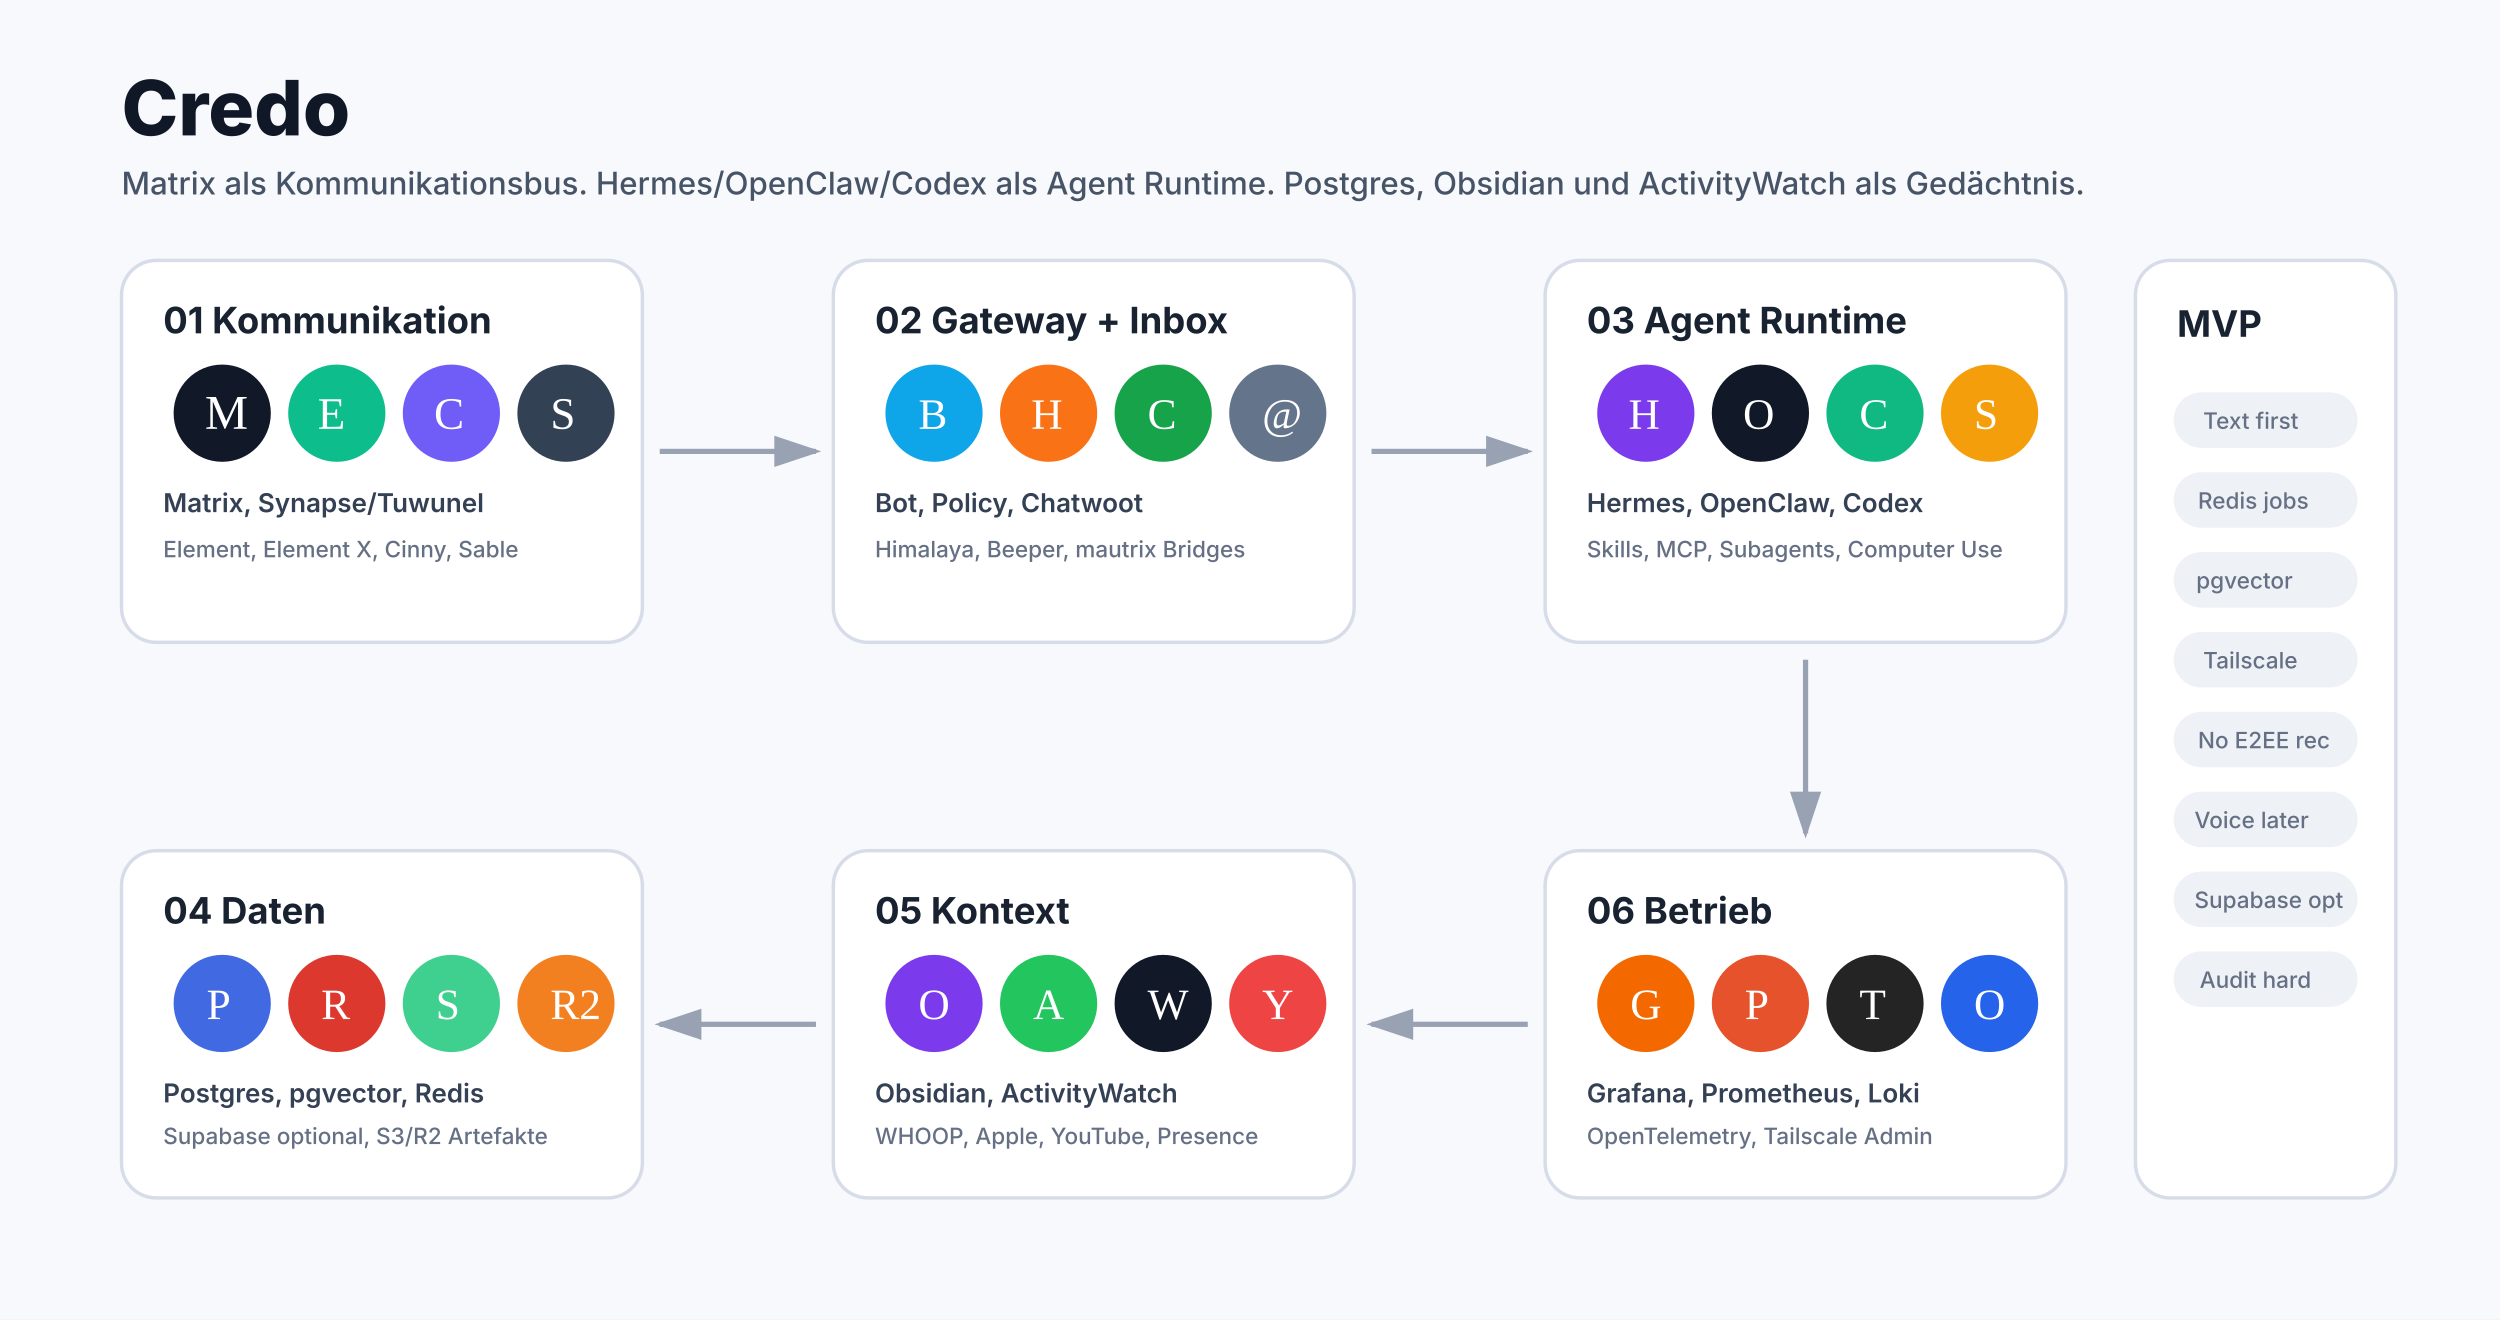
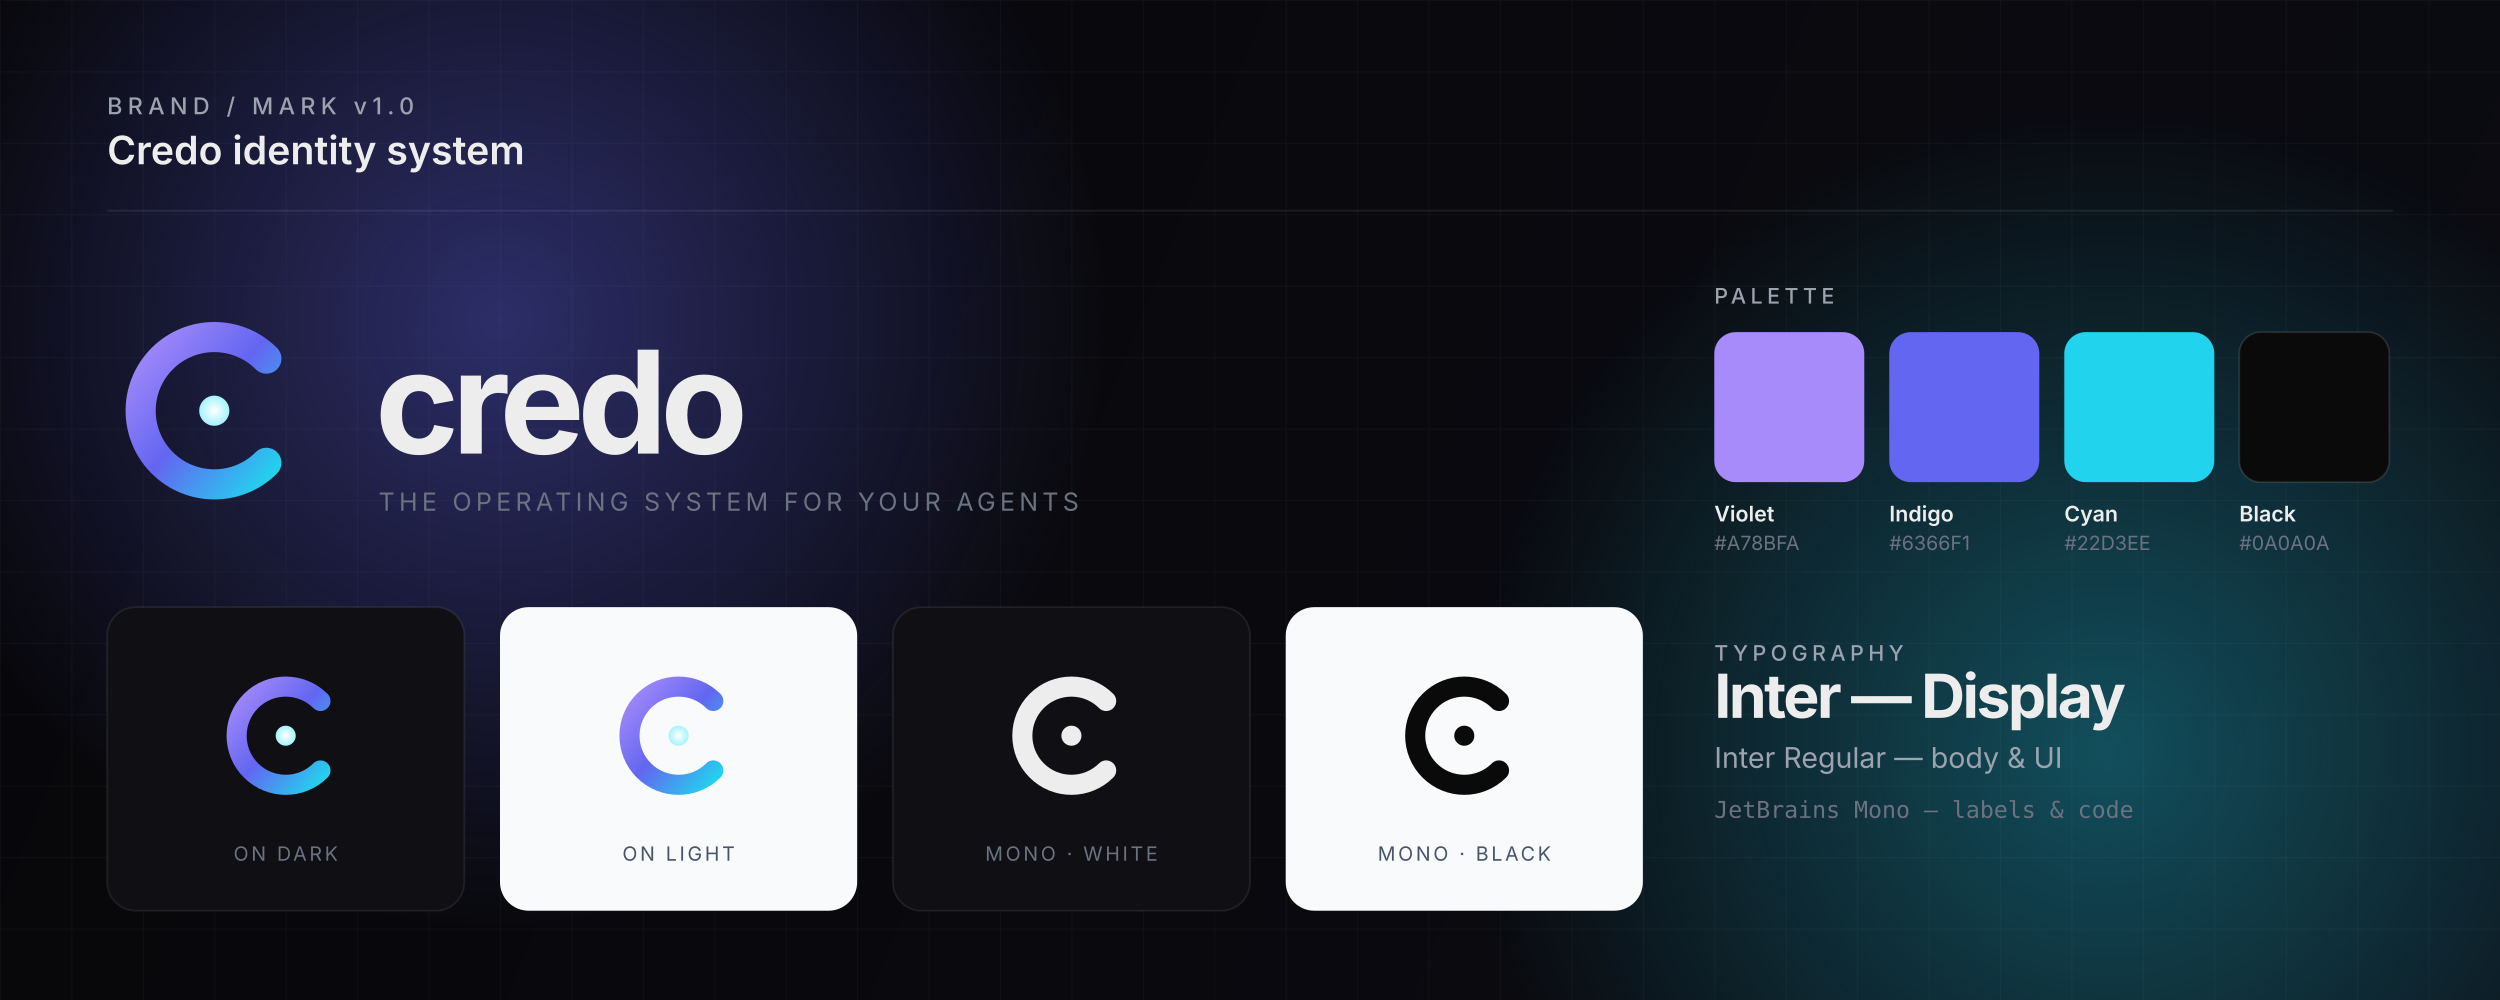
- <svg xmlns="http://www.w3.org/2000/svg" width="1440" height="760" viewBox="0 0 1440 760" role="img" aria-labelledby="title desc">
+ <svg xmlns="http://www.w3.org/2000/svg" width="1400" height="560" viewBox="0 0 1400 560" role="img" aria-labelledby="lb-title lb-desc" font-family="Inter, ui-sans-serif, system-ui, -apple-system, 'Segoe UI', sans-serif">
  <defs>
-     <style>
-       .bg { fill: #f7f9fc; }
-       .panel { fill: #ffffff; stroke: #d7dde8; stroke-width: 2; }
-       .title { font: 800 44px -apple-system, BlinkMacSystemFont, "Segoe UI", sans-serif; fill: #101828; }
-       .subtitle { font: 500 18px -apple-system, BlinkMacSystemFont, "Segoe UI", sans-serif; fill: #475467; }
-       .label { font: 700 21px -apple-system, BlinkMacSystemFont, "Segoe UI", sans-serif; fill: #182230; }
-       .small { font: 600 15px -apple-system, BlinkMacSystemFont, "Segoe UI", sans-serif; fill: #344054; }
-       .tiny { font: 500 13px -apple-system, BlinkMacSystemFont, "Segoe UI", sans-serif; fill: #667085; }
-       .chip { fill: #eef2f7; }
-       .arrow { stroke: #98a2b3; stroke-width: 3; fill: none; marker-end: url(#arrow); }
-     </style>
-     <marker id="arrow" markerWidth="10" markerHeight="10" refX="8" refY="3" orient="auto" markerUnits="strokeWidth">
-       <path d="M0,0 L0,6 L9,3 z" fill="#98a2b3" />
-     </marker>
+     <linearGradient id="bg" x1="0" y1="0" x2="1400" y2="560" gradientUnits="userSpaceOnUse">
+       <stop offset="0" stop-color="#07070A" />
+       <stop offset="1" stop-color="#0B0B12" />
+     </linearGradient>
+     <radialGradient id="orb1" cx="280" cy="180" r="340" gradientUnits="userSpaceOnUse">
+       <stop offset="0" stop-color="#6366F1" stop-opacity=".40" />
+       <stop offset="1" stop-color="#6366F1" stop-opacity="0" />
+     </radialGradient>
+     <radialGradient id="orb2" cx="1180" cy="420" r="360" gradientUnits="userSpaceOnUse">
+       <stop offset="0" stop-color="#22D3EE" stop-opacity=".34" />
+       <stop offset="1" stop-color="#22D3EE" stop-opacity="0" />
+     </radialGradient>
+     <linearGradient id="mark-grad" x1="0" y1="0" x2="1" y2="1">
+       <stop offset="0" stop-color="#A78BFA" />
+       <stop offset=".5" stop-color="#6366F1" />
+       <stop offset="1" stop-color="#22D3EE" />
+     </linearGradient>
+     <radialGradient id="dot-grad" cx=".5" cy=".5" r=".5">
+       <stop offset="0" stop-color="#ffffff" />
+       <stop offset="1" stop-color="#A5F3FC" />
+     </radialGradient>
+     <pattern id="grid" width="40" height="40" patternUnits="userSpaceOnUse">
+       <path d="M 40 0 L 0 0 0 40" fill="none" stroke="#FFFFFF" stroke-opacity=".035" stroke-width="1" />
+     </pattern>
+     <symbol id="mark" viewBox="0 0 64 64">
+       <path d="M47.56 16.44 A22 22 0 1 0 47.56 47.56" fill="none" stroke="url(#mark-grad)" stroke-width="9" stroke-linecap="round" />
+       <circle cx="32" cy="32" r="4.5" fill="url(#dot-grad)" />
+     </symbol>
+     <symbol id="mark-mono" viewBox="0 0 64 64">
+       <path d="M47.56 16.44 A22 22 0 1 0 47.56 47.56" fill="none" stroke="#EDEDED" stroke-width="9" stroke-linecap="round" />
+       <circle cx="32" cy="32" r="4.5" fill="#EDEDED" />
+     </symbol>
+     <symbol id="mark-inv" viewBox="0 0 64 64">
+       <path d="M47.56 16.44 A22 22 0 1 0 47.56 47.56" fill="none" stroke="#0A0A0A" stroke-width="9" stroke-linecap="round" />
+       <circle cx="32" cy="32" r="4.5" fill="#0A0A0A" />
+     </symbol>
  </defs>
-   <rect class="bg" width="1440" height="760" rx="0" />
-   <text class="title" x="70" y="78">Credo</text>
-   <text class="subtitle" x="70" y="112">Matrix als Kommunikationsbus. Hermes/OpenClaw/Codex als Agent Runtime. Postgres, Obsidian und ActivityWatch als Gedächtnis.</text>
-   <g transform="translate(70 150)">
-     <rect class="panel" width="300" height="220" rx="20" />
-     <text class="label" x="24" y="42">01 Kommunikation</text>
-     <circle cx="58" cy="88" r="28" fill="#111827" />
-     <text x="48" y="97" font-size="28" fill="#fff">M</text>
-     <circle cx="124" cy="88" r="28" fill="#0DBD8B" />
-     <text x="113" y="97" font-size="26" fill="#fff">E</text>
-     <circle cx="190" cy="88" r="28" fill="#705CF6" />
-     <text x="180" y="97" font-size="26" fill="#fff">C</text>
-     <circle cx="256" cy="88" r="28" fill="#334155" />
-     <text x="247" y="97" font-size="26" fill="#fff">S</text>
-     <text class="small" x="24" y="145">Matrix, Synapse/Tuwunel</text>
-     <text class="tiny" x="24" y="171">Element, Element X, Cinny, Sable</text>
+   <rect width="1400" height="560" fill="url(#bg)" />
+   <rect width="1400" height="560" fill="url(#grid)" />
+   <rect width="1400" height="560" fill="url(#orb1)" />
+   <rect width="1400" height="560" fill="url(#orb2)" />
+   <text x="60" y="64" fill="#9CA3AF" font-size="13" letter-spacing="3" font-weight="500">BRAND  /  MARK  v1.0</text>
+   <text x="60" y="92" fill="#EDEDED" font-size="22" font-weight="600">Credo identity system</text>
+   <line x1="60" y1="118" x2="1340" y2="118" stroke="#FFFFFF" stroke-opacity=".08" />
+   <g transform="translate(60 170)">
+     <use href="#mark" x="0" y="0" width="120" height="120" />
+     <text x="150" y="84" fill="#EDEDED" font-size="80" font-weight="700" letter-spacing="-4">credo</text>
+     <text x="152" y="116" fill="#6B7280" font-size="14" letter-spacing="2.4">THE OPERATING SYSTEM FOR YOUR AGENTS</text>
  </g>
-   <path class="arrow" d="M380 260 C425 260 425 260 470 260" />
-   <g transform="translate(480 150)">
-     <rect class="panel" width="300" height="220" rx="20" />
-     <text class="label" x="24" y="42">02 Gateway + Inbox</text>
-     <circle cx="58" cy="88" r="28" fill="#0ea5e9" />
-     <text x="49" y="97" font-size="25" fill="#fff">B</text>
-     <circle cx="124" cy="88" r="28" fill="#f97316" />
-     <text x="114" y="97" font-size="25" fill="#fff">H</text>
-     <circle cx="190" cy="88" r="28" fill="#16a34a" />
-     <text x="181" y="97" font-size="25" fill="#fff">C</text>
-     <circle cx="256" cy="88" r="28" fill="#64748b" />
-     <text x="247" y="97" font-size="25" fill="#fff">@</text>
-     <text class="small" x="24" y="145">Bot, Policy, Chatwoot</text>
-     <text class="tiny" x="24" y="171">Himalaya, Beeper, mautrix Bridges</text>
+   <g transform="translate(60 340)">
+     <rect x="0" y="0" width="200" height="170" rx="16" fill="#0F0F14" stroke="#FFFFFF" stroke-opacity=".08" />
+     <use href="#mark" x="60" y="32" width="80" height="80" />
+     <text x="100" y="142" fill="#6B7280" font-size="11" text-anchor="middle" letter-spacing="1.5">ON DARK</text>
+     <rect x="220" y="0" width="200" height="170" rx="16" fill="#F8FAFC" />
+     <use href="#mark" x="280" y="32" width="80" height="80" />
+     <text x="320" y="142" fill="#475569" font-size="11" text-anchor="middle" letter-spacing="1.5">ON LIGHT</text>
+     <rect x="440" y="0" width="200" height="170" rx="16" fill="#0F0F14" stroke="#FFFFFF" stroke-opacity=".08" />
+     <use href="#mark-mono" x="500" y="32" width="80" height="80" />
+     <text x="540" y="142" fill="#6B7280" font-size="11" text-anchor="middle" letter-spacing="1.5">MONO  ·  WHITE</text>
+     <rect x="660" y="0" width="200" height="170" rx="16" fill="#F8FAFC" />
+     <use href="#mark-inv" x="720" y="32" width="80" height="80" />
+     <text x="760" y="142" fill="#475569" font-size="11" text-anchor="middle" letter-spacing="1.5">MONO  ·  BLACK</text>
  </g>
-   <path class="arrow" d="M790 260 C835 260 835 260 880 260" />
-   <g transform="translate(890 150)">
-     <rect class="panel" width="300" height="220" rx="20" />
-     <text class="label" x="24" y="42">03 Agent Runtime</text>
-     <circle cx="58" cy="88" r="28" fill="#7c3aed" />
-     <text x="48" y="97" font-size="25" fill="#fff">H</text>
-     <circle cx="124" cy="88" r="28" fill="#111827" />
-     <text x="114" y="97" font-size="25" fill="#fff">O</text>
-     <circle cx="190" cy="88" r="28" fill="#10b981" />
-     <text x="181" y="97" font-size="25" fill="#fff">C</text>
-     <circle cx="256" cy="88" r="28" fill="#f59e0b" />
-     <text x="247" y="97" font-size="25" fill="#fff">S</text>
-     <text class="small" x="24" y="145">Hermes, OpenClaw, Codex</text>
-     <text class="tiny" x="24" y="171">Skills, MCP, Subagents, Computer Use</text>
-   </g>
-   <path class="arrow" d="M1040 380 C1040 430 1040 430 1040 480" />
-   <g transform="translate(890 490)">
-     <rect class="panel" width="300" height="200" rx="20" />
-     <text class="label" x="24" y="42">06 Betrieb</text>
-     <circle cx="58" cy="88" r="28" fill="#f46800" />
-     <text x="49" y="97" font-size="25" fill="#fff">G</text>
-     <circle cx="124" cy="88" r="28" fill="#e6522c" />
-     <text x="115" y="97" font-size="25" fill="#fff">P</text>
-     <circle cx="190" cy="88" r="28" fill="#242424" />
-     <text x="181" y="97" font-size="25" fill="#fff">T</text>
-     <circle cx="256" cy="88" r="28" fill="#2563eb" />
-     <text x="247" y="97" font-size="25" fill="#fff">O</text>
-     <text class="small" x="24" y="145">Grafana, Prometheus, Loki</text>
-     <text class="tiny" x="24" y="169">OpenTelemetry, Tailscale Admin</text>
-   </g>
-   <path class="arrow" d="M880 590 C835 590 835 590 790 590" />
-   <g transform="translate(480 490)">
-     <rect class="panel" width="300" height="200" rx="20" />
-     <text class="label" x="24" y="42">05 Kontext</text>
-     <circle cx="58" cy="88" r="28" fill="#7c3aed" />
-     <text x="49" y="97" font-size="25" fill="#fff">O</text>
-     <circle cx="124" cy="88" r="28" fill="#22c55e" />
-     <text x="115" y="97" font-size="25" fill="#fff">A</text>
-     <circle cx="190" cy="88" r="28" fill="#111827" />
-     <text x="181" y="97" font-size="25" fill="#fff">W</text>
-     <circle cx="256" cy="88" r="28" fill="#ef4444" />
-     <text x="247" y="97" font-size="25" fill="#fff">Y</text>
-     <text class="small" x="24" y="145">Obsidian, ActivityWatch</text>
-     <text class="tiny" x="24" y="169">WHOOP, Apple, YouTube, Presence</text>
-   </g>
-   <path class="arrow" d="M470 590 C425 590 425 590 380 590" />
-   <g transform="translate(70 490)">
-     <rect class="panel" width="300" height="200" rx="20" />
-     <text class="label" x="24" y="42">04 Daten</text>
-     <circle cx="58" cy="88" r="28" fill="#4169e1" />
-     <text x="49" y="97" font-size="25" fill="#fff">P</text>
-     <circle cx="124" cy="88" r="28" fill="#dc382d" />
-     <text x="115" y="97" font-size="25" fill="#fff">R</text>
-     <circle cx="190" cy="88" r="28" fill="#3fcf8e" />
-     <text x="181" y="97" font-size="25" fill="#fff">S</text>
-     <circle cx="256" cy="88" r="28" fill="#f38020" />
-     <text x="247" y="97" font-size="25" fill="#fff">R2</text>
-     <text class="small" x="24" y="145">Postgres, pgvector, Redis</text>
-     <text class="tiny" x="24" y="169">Supabase optional, S3/R2 Artefakte</text>
-   </g>
-   <g transform="translate(1230 150)">
-     <rect class="panel" width="150" height="540" rx="20" />
-     <text class="label" x="24" y="44">MVP</text>
-     <rect class="chip" x="22" y="76" width="106" height="32" rx="16" />
-     <text class="tiny" x="39" y="97">Text first</text>
-     <rect class="chip" x="22" y="122" width="106" height="32" rx="16" />
-     <text class="tiny" x="36" y="143">Redis jobs</text>
-     <rect class="chip" x="22" y="168" width="106" height="32" rx="16" />
-     <text class="tiny" x="35" y="189">pgvector</text>
-     <rect class="chip" x="22" y="214" width="106" height="32" rx="16" />
-     <text class="tiny" x="39" y="235">Tailscale</text>
-     <rect class="chip" x="22" y="260" width="106" height="32" rx="16" />
-     <text class="tiny" x="36" y="281">No E2EE rec</text>
-     <rect class="chip" x="22" y="306" width="106" height="32" rx="16" />
-     <text class="tiny" x="34" y="327">Voice later</text>
-     <rect class="chip" x="22" y="352" width="106" height="32" rx="16" />
-     <text class="tiny" x="34" y="373">Supabase opt</text>
-     <rect class="chip" x="22" y="398" width="106" height="32" rx="16" />
-     <text class="tiny" x="37" y="419">Audit hard</text>
+   <g transform="translate(960 170)">
+     <text x="0" y="0" fill="#9CA3AF" font-size="12" letter-spacing="2.5" font-weight="500">PALETTE</text>
+     <g transform="translate(0 16)">
+       <rect x="0" y="0" width="84" height="84" rx="12" fill="#A78BFA" />
+       <text x="0" y="106" fill="#EDEDED" font-size="12" font-weight="600">Violet</text>
+       <text x="0" y="122" fill="#6B7280" font-size="11">#A78BFA</text>
+       <rect x="98" y="0" width="84" height="84" rx="12" fill="#6366F1" />
+       <text x="98" y="106" fill="#EDEDED" font-size="12" font-weight="600">Indigo</text>
+       <text x="98" y="122" fill="#6B7280" font-size="11">#6366F1</text>
+       <rect x="196" y="0" width="84" height="84" rx="12" fill="#22D3EE" />
+       <text x="196" y="106" fill="#EDEDED" font-size="12" font-weight="600">Cyan</text>
+       <text x="196" y="122" fill="#6B7280" font-size="11">#22D3EE</text>
+       <rect x="294" y="0" width="84" height="84" rx="12" fill="#0A0A0A" stroke="#FFFFFF" stroke-opacity=".12" />
+       <text x="294" y="106" fill="#EDEDED" font-size="12" font-weight="600">Black</text>
+       <text x="294" y="122" fill="#6B7280" font-size="11">#0A0A0A</text>
+     </g>
+     <text x="0" y="200" fill="#9CA3AF" font-size="12" letter-spacing="2.5" font-weight="500">TYPOGRAPHY</text>
+     <text x="0" y="232" fill="#EDEDED" font-size="34" font-weight="700" letter-spacing="-1.4">Inter — Display</text>
+     <text x="0" y="260" fill="#9CA3AF" font-size="16" font-weight="400">Inter Regular — body &amp; UI</text>
+     <text x="0" y="288" fill="#6B7280" font-size="13" font-family="ui-monospace, 'SF Mono', Menlo, Monaco, Consolas, monospace">JetBrains Mono — labels &amp; code</text>
  </g>
</svg>
